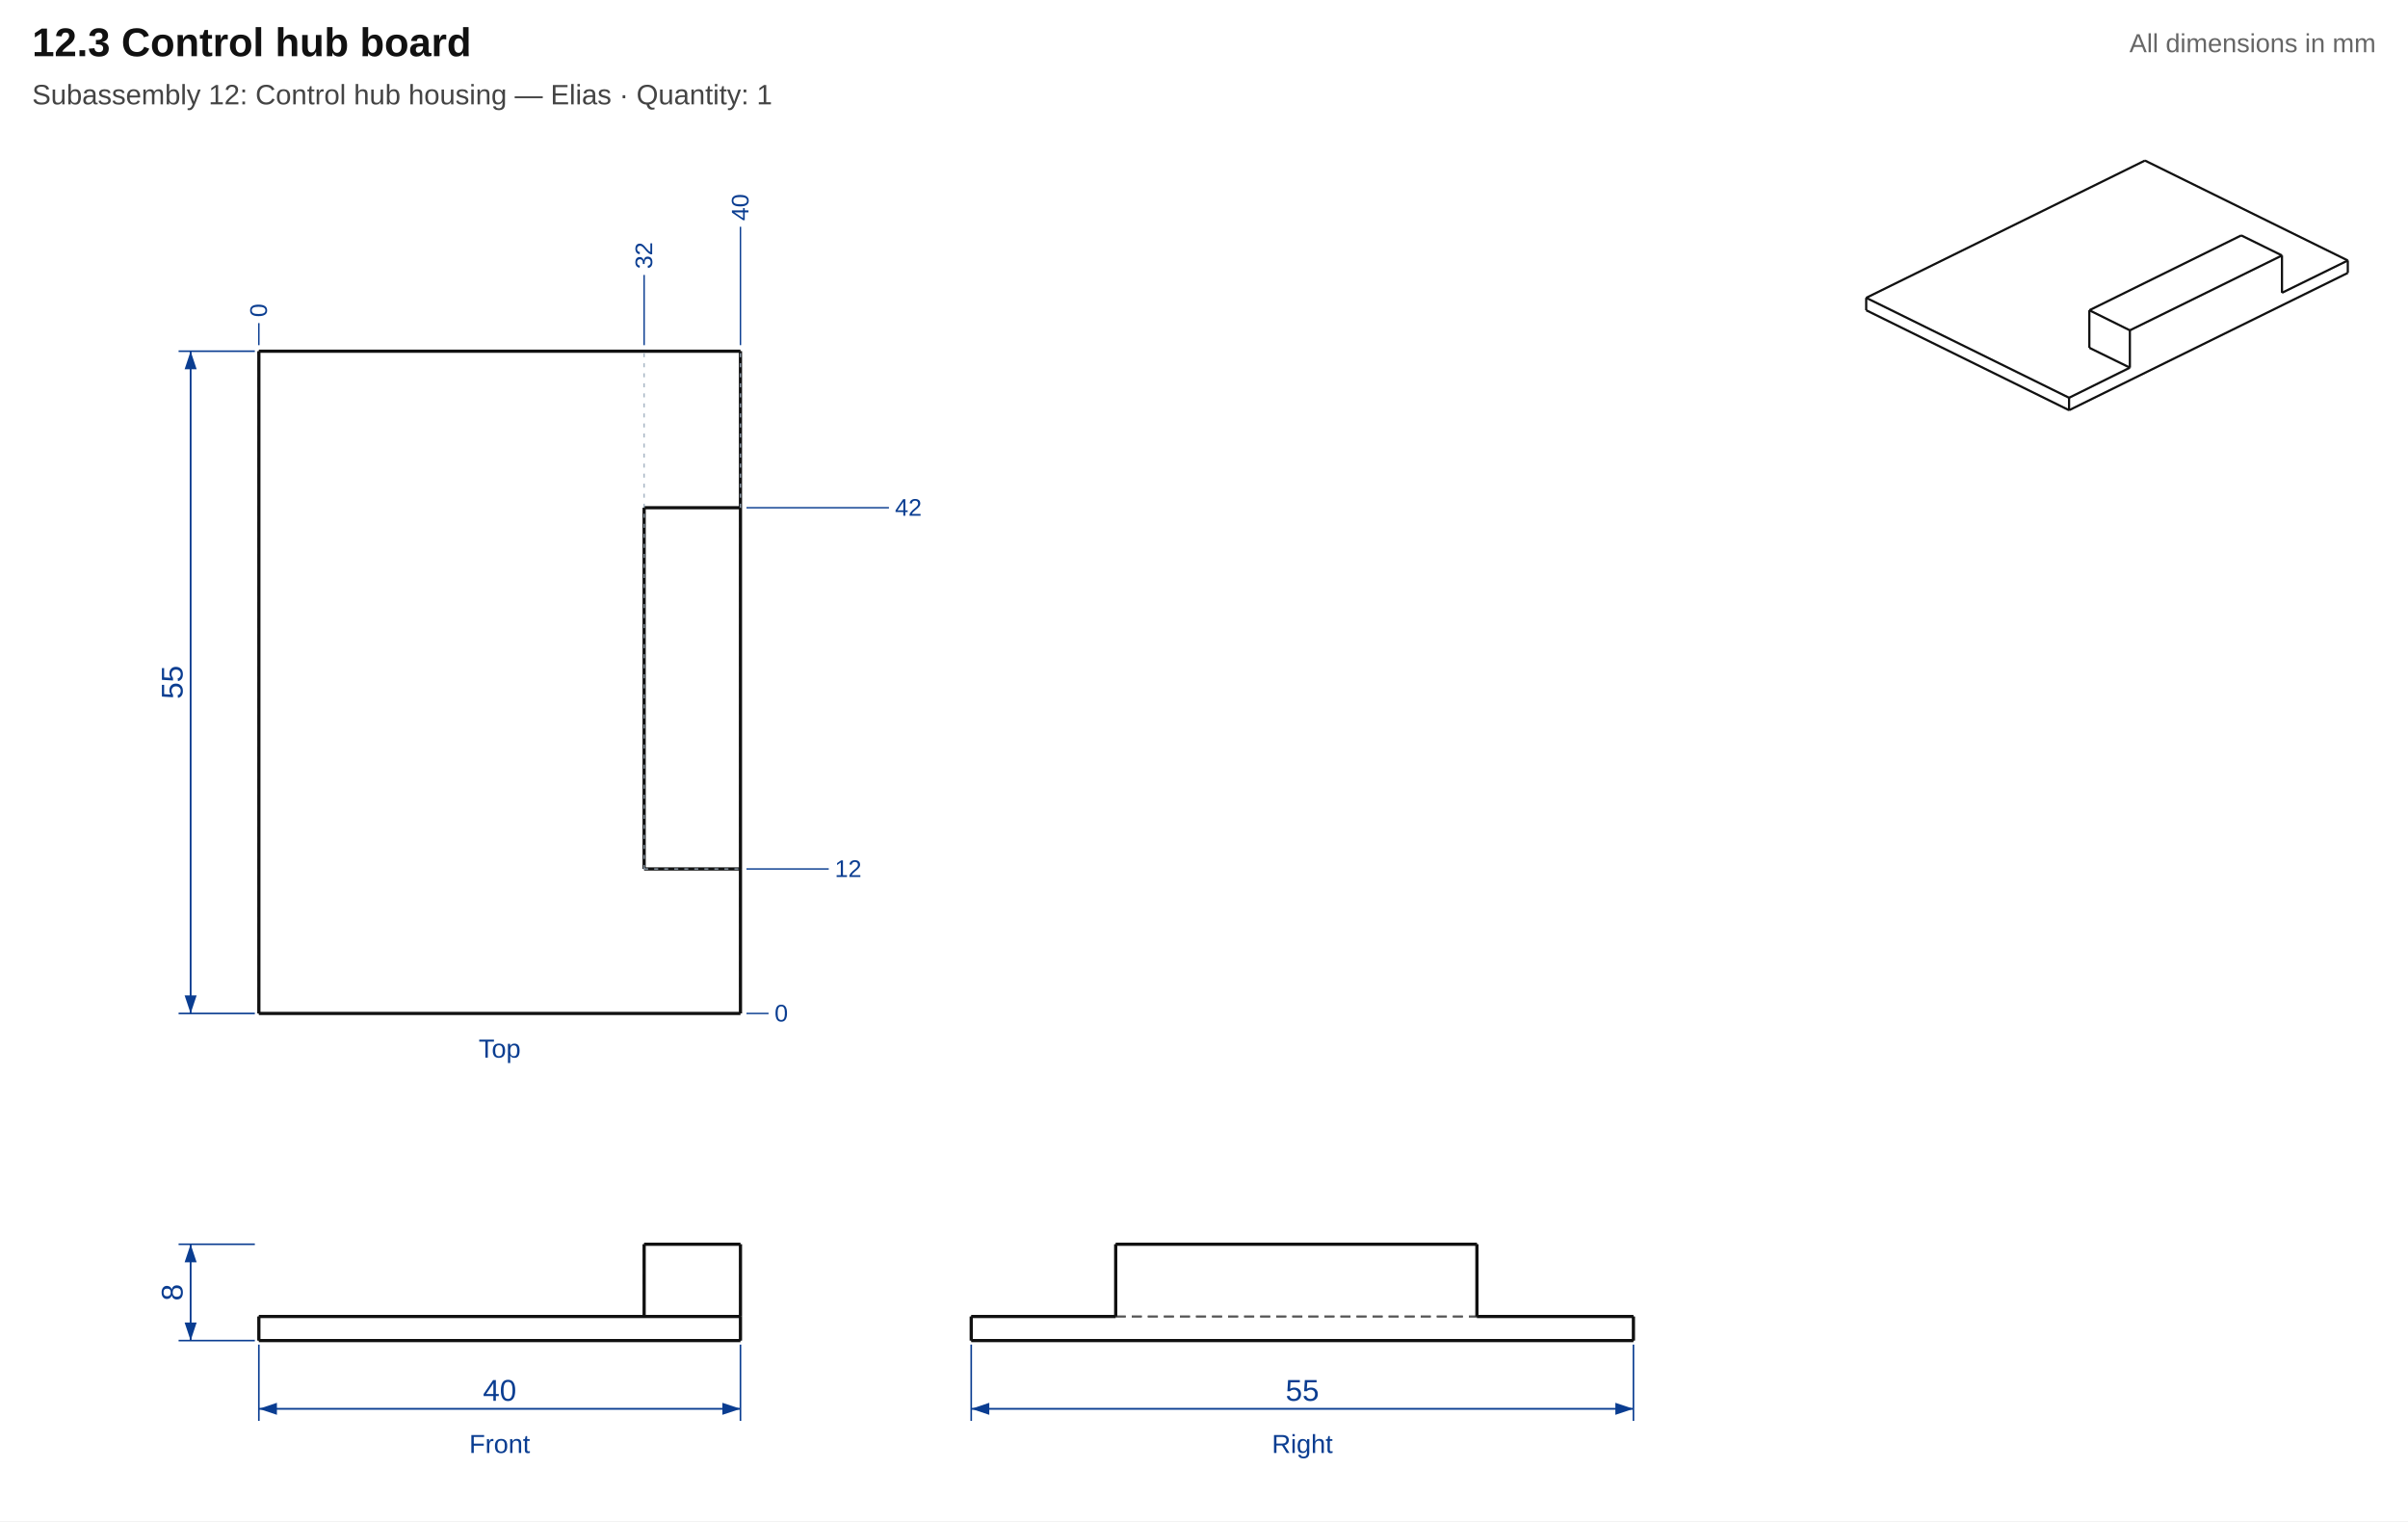
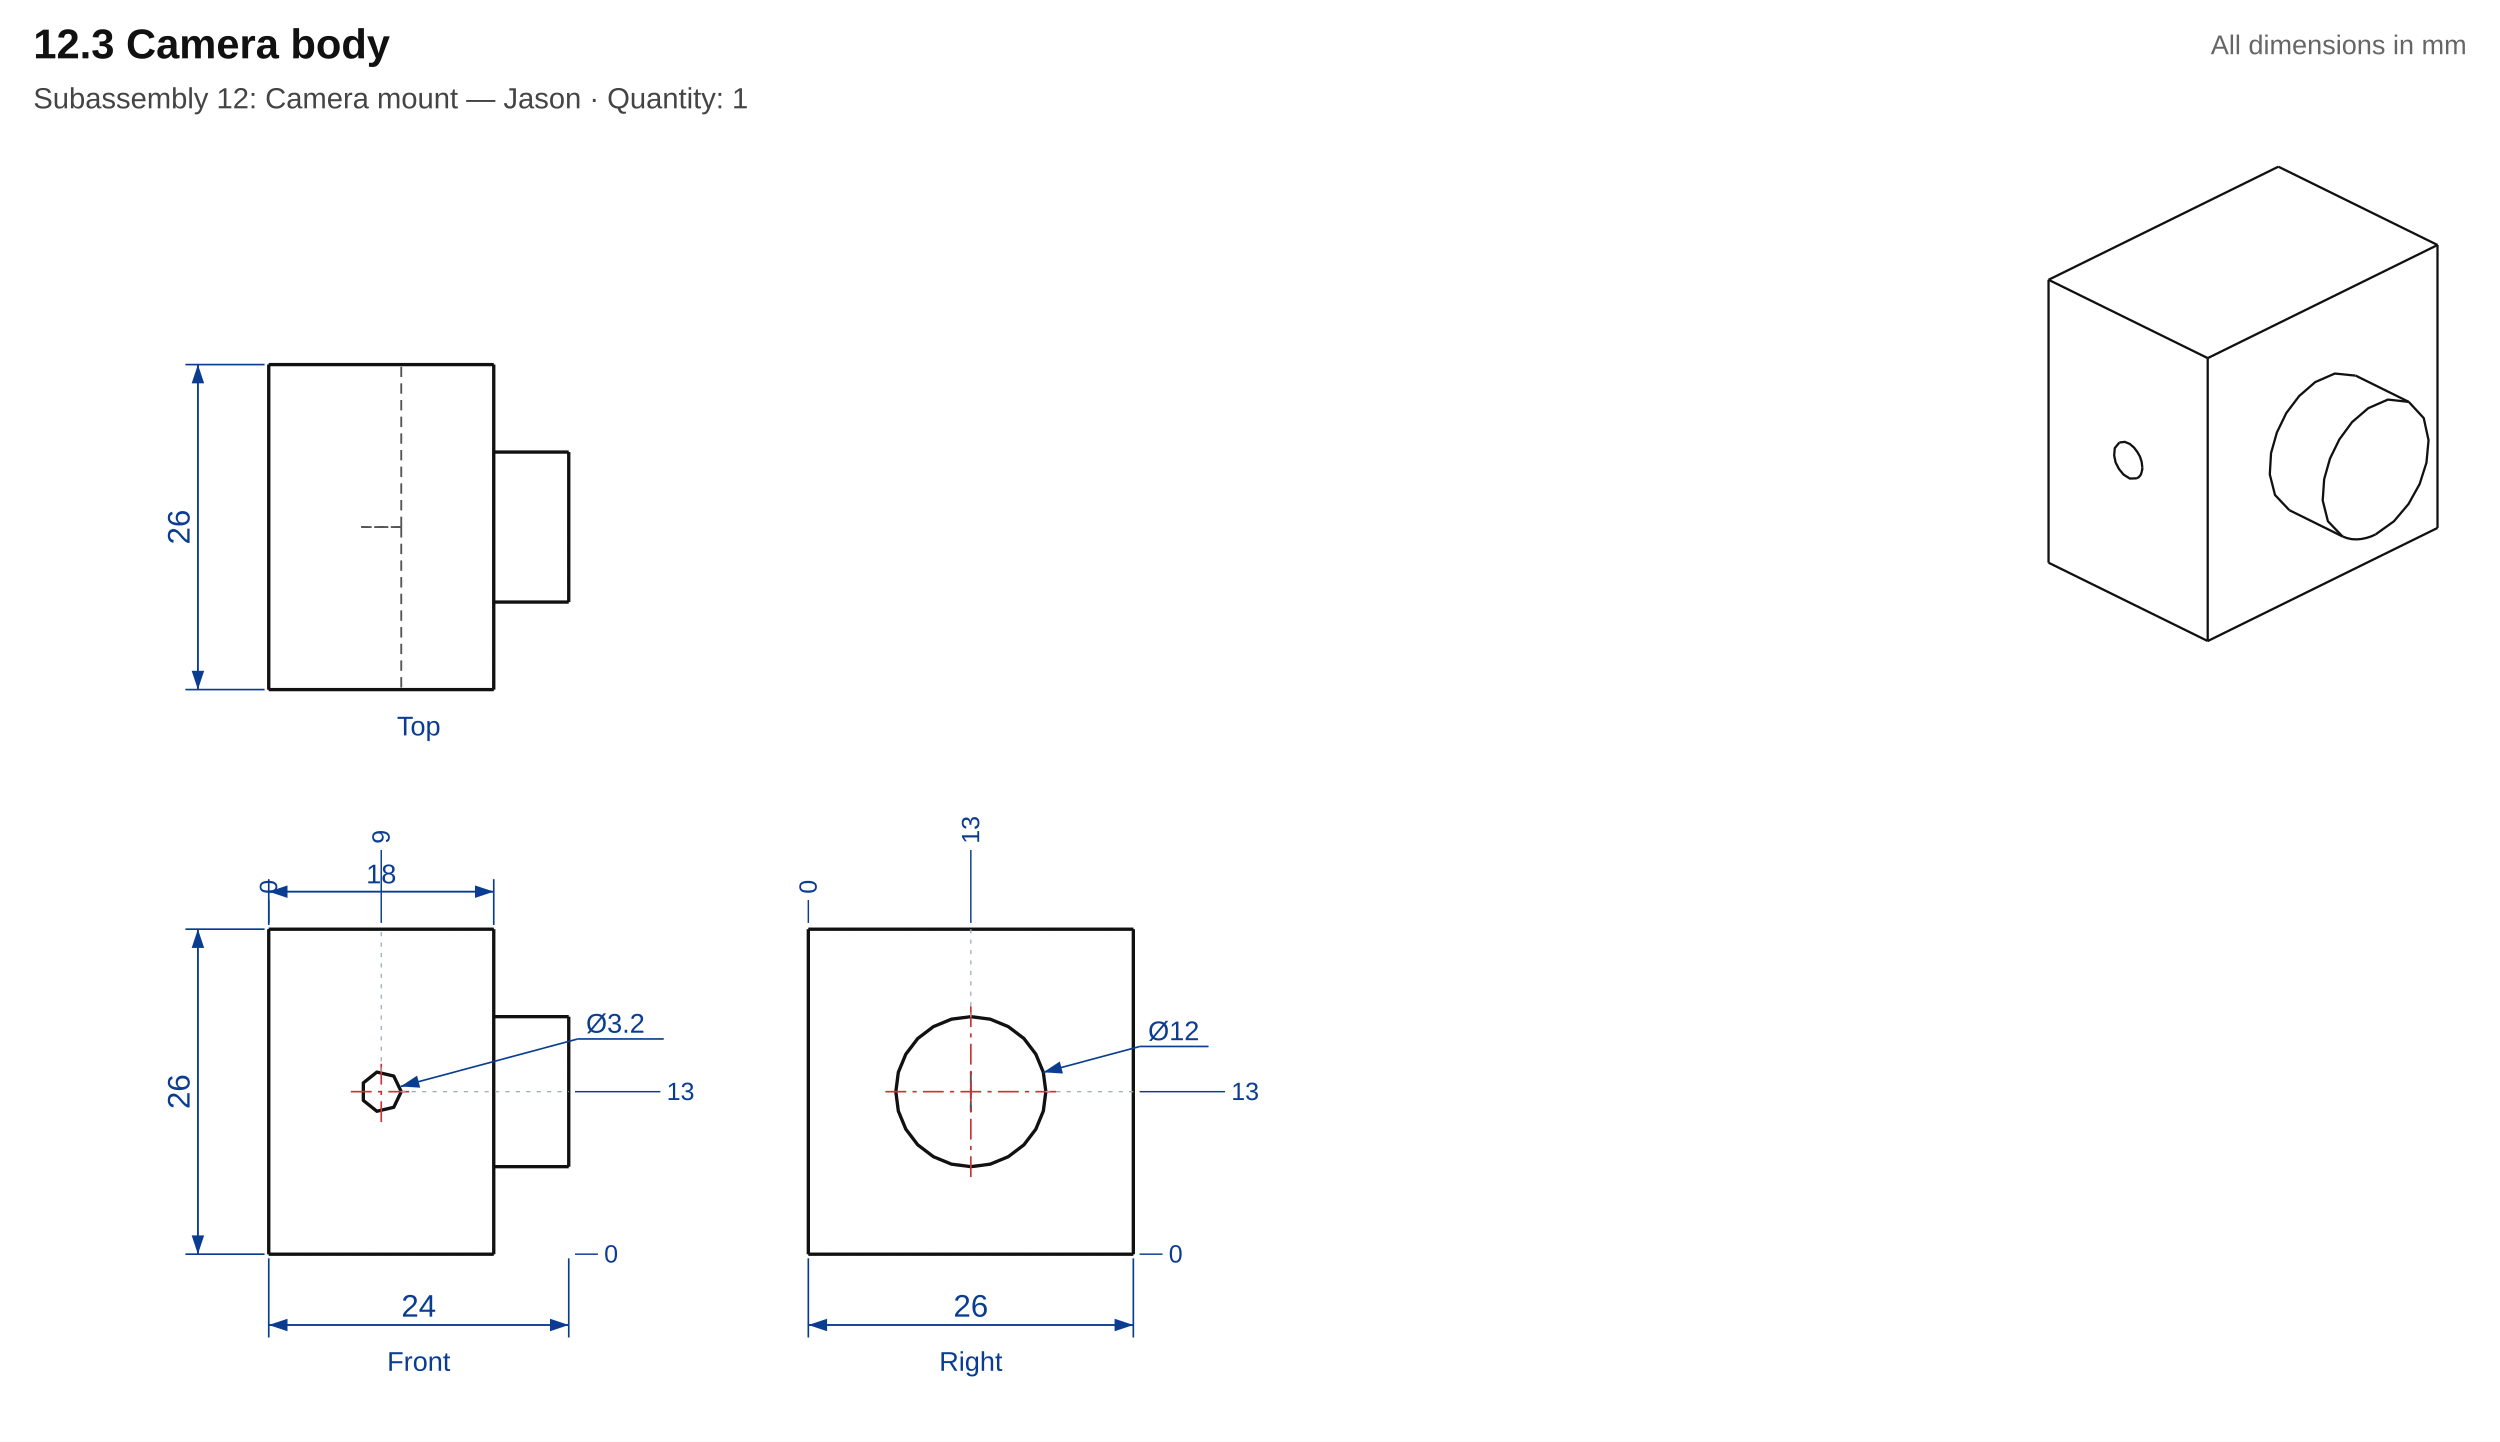
- <svg xmlns="http://www.w3.org/2000/svg" viewBox="0 0 1200 758" width="1200" height="758">
+ <svg xmlns="http://www.w3.org/2000/svg" viewBox="0 0 1200 692" width="1200" height="692">
  <rect width="100%" height="100%" fill="white" />
-   <text x="16" y="28" font-size="20" font-weight="bold" font-family="Arial,Helvetica,sans-serif" fill="#111">12.3  Control hub board</text>
+   <text x="16" y="28" font-size="20" font-weight="bold" font-family="Arial,Helvetica,sans-serif" fill="#111">12.3  Camera body</text>
  <text x="1184" y="26" font-size="13" text-anchor="end" font-family="Arial,Helvetica,sans-serif" fill="#666">All dimensions in mm</text>
-   <polyline points="129.0,668.0 129.0,656.0" fill="none" stroke="#555" stroke-width="0.9" stroke-linejoin="round" stroke-dasharray="5 3" />
-   <polyline points="129.0,668.0 369.0,668.0" fill="none" stroke="#555" stroke-width="0.9" stroke-linejoin="round" stroke-dasharray="5 3" />
-   <polyline points="369.0,668.0 369.0,656.0" fill="none" stroke="#555" stroke-width="0.9" stroke-linejoin="round" stroke-dasharray="5 3" />
-   <polyline points="369.0,656.0 369.0,620.0" fill="none" stroke="#555" stroke-width="0.9" stroke-linejoin="round" stroke-dasharray="5 3" />
-   <polyline points="369.0,656.0 321.0,656.0" fill="none" stroke="#555" stroke-width="0.9" stroke-linejoin="round" stroke-dasharray="5 3" />
-   <polyline points="321.0,656.0 321.0,620.0" fill="none" stroke="#555" stroke-width="0.9" stroke-linejoin="round" stroke-dasharray="5 3" />
-   <polyline points="321.0,620.0 369.0,620.0" fill="none" stroke="#555" stroke-width="0.9" stroke-linejoin="round" stroke-dasharray="5 3" />
-   <polyline points="369.0,656.0 321.0,656.0" fill="none" stroke="#555" stroke-width="0.9" stroke-linejoin="round" stroke-dasharray="5 3" />
-   <polyline points="129.0,656.0 369.0,656.0" fill="none" stroke="#555" stroke-width="0.9" stroke-linejoin="round" stroke-dasharray="5 3" />
-   <polyline points="129.0,668.0 129.0,656.0" fill="none" stroke="#111" stroke-width="1.6" stroke-linejoin="round" />
-   <polyline points="129.0,668.0 369.0,668.0" fill="none" stroke="#111" stroke-width="1.6" stroke-linejoin="round" />
-   <polyline points="369.0,668.0 369.0,656.0" fill="none" stroke="#111" stroke-width="1.6" stroke-linejoin="round" />
-   <polyline points="369.0,656.0 369.0,620.0" fill="none" stroke="#111" stroke-width="1.6" stroke-linejoin="round" />
-   <polyline points="321.0,620.0 369.0,620.0" fill="none" stroke="#111" stroke-width="1.6" stroke-linejoin="round" />
-   <polyline points="321.0,656.0 321.0,620.0" fill="none" stroke="#111" stroke-width="1.6" stroke-linejoin="round" />
-   <polyline points="129.0,656.0 369.0,656.0" fill="none" stroke="#111" stroke-width="1.6" stroke-linejoin="round" />
-   <line x1="129.0" y1="670.0" x2="129.0" y2="708.0" stroke="#0a3d91" stroke-width="0.8" />
-   <line x1="369.0" y1="670.0" x2="369.0" y2="708.0" stroke="#0a3d91" stroke-width="0.8" />
-   <line x1="129.0" y1="702.0" x2="369.0" y2="702.0" stroke="#0a3d91" stroke-width="0.9" />
-   <polygon points="129.0,702.0 138.0,699.0 138.0,705.0" fill="#0a3d91" />
-   <polygon points="369.0,702.0 360.0,705.0 360.0,699.0" fill="#0a3d91" />
-   <text x="249.0" y="698.0" font-size="15" font-family="Arial,Helvetica,sans-serif" text-anchor="middle" fill="#0a3d91">40</text>
-   <line x1="127.0" y1="668.0" x2="89.0" y2="668.0" stroke="#0a3d91" stroke-width="0.8" />
-   <line x1="127.0" y1="620.0" x2="89.0" y2="620.0" stroke="#0a3d91" stroke-width="0.8" />
-   <line x1="95.0" y1="668.0" x2="95.0" y2="620.0" stroke="#0a3d91" stroke-width="0.9" />
-   <polygon points="95.0,668.0 92.0,659.0 98.0,659.0" fill="#0a3d91" />
-   <polygon points="95.0,620.0 98.0,629.0 92.0,629.0" fill="#0a3d91" />
-   <text x="91.0" y="644.0" font-size="15" font-family="Arial,Helvetica,sans-serif" text-anchor="middle" fill="#0a3d91" transform="rotate(-90.0 91.0 644.0)">8</text>
-   <text x="249.0" y="724.0" font-size="13" font-family="Arial,Helvetica,sans-serif" text-anchor="middle" fill="#0a3d91">Front</text>
-   <polyline points="129.0,505.0 129.0,175.0" fill="none" stroke="#555" stroke-width="0.9" stroke-linejoin="round" stroke-dasharray="5 3" />
-   <polyline points="129.0,175.0 369.0,175.0" fill="none" stroke="#555" stroke-width="0.9" stroke-linejoin="round" stroke-dasharray="5 3" />
-   <polyline points="129.0,505.0 369.0,505.0" fill="none" stroke="#555" stroke-width="0.9" stroke-linejoin="round" stroke-dasharray="5 3" />
-   <polyline points="369.0,175.0 369.0,505.0" fill="none" stroke="#555" stroke-width="0.9" stroke-linejoin="round" stroke-dasharray="5 3" />
-   <polyline points="369.0,433.0 321.0,433.0" fill="none" stroke="#555" stroke-width="0.9" stroke-linejoin="round" stroke-dasharray="5 3" />
-   <polyline points="321.0,433.0 321.0,253.0" fill="none" stroke="#555" stroke-width="0.9" stroke-linejoin="round" stroke-dasharray="5 3" />
-   <polyline points="369.0,253.0 321.0,253.0" fill="none" stroke="#555" stroke-width="0.9" stroke-linejoin="round" stroke-dasharray="5 3" />
-   <polyline points="129.0,505.0 129.0,175.0" fill="none" stroke="#111" stroke-width="1.6" stroke-linejoin="round" />
-   <polyline points="369.0,505.0 369.0,433.0" fill="none" stroke="#111" stroke-width="1.6" stroke-linejoin="round" />
-   <polyline points="369.0,253.0 369.0,175.0" fill="none" stroke="#111" stroke-width="1.6" stroke-linejoin="round" />
-   <polyline points="369.0,433.0 369.0,253.0" fill="none" stroke="#111" stroke-width="1.6" stroke-linejoin="round" />
-   <polyline points="321.0,433.0 369.0,433.0" fill="none" stroke="#111" stroke-width="1.6" stroke-linejoin="round" />
-   <polyline points="321.0,433.0 321.0,253.0" fill="none" stroke="#111" stroke-width="1.6" stroke-linejoin="round" />
-   <polyline points="321.0,253.0 369.0,253.0" fill="none" stroke="#111" stroke-width="1.6" stroke-linejoin="round" />
-   <polyline points="129.0,175.0 369.0,175.0" fill="none" stroke="#111" stroke-width="1.6" stroke-linejoin="round" />
-   <polyline points="129.0,505.0 369.0,505.0" fill="none" stroke="#111" stroke-width="1.6" stroke-linejoin="round" />
-   <line x1="127.0" y1="505.0" x2="89.0" y2="505.0" stroke="#0a3d91" stroke-width="0.8" />
+   <polyline points="129.0,602.0 129.0,446.0" fill="none" stroke="#555" stroke-width="0.9" stroke-linejoin="round" stroke-dasharray="5 3" />
+   <polyline points="129.0,446.0 237.0,446.0" fill="none" stroke="#555" stroke-width="0.9" stroke-linejoin="round" stroke-dasharray="5 3" />
+   <polyline points="129.0,602.0 237.0,602.0" fill="none" stroke="#555" stroke-width="0.9" stroke-linejoin="round" stroke-dasharray="5 3" />
+   <polyline points="237.0,602.0 237.0,446.0" fill="none" stroke="#555" stroke-width="0.9" stroke-linejoin="round" stroke-dasharray="5 3" />
+   <polyline points="192.6,524.0 189.0,516.5 180.9,514.6 174.4,519.8 174.4,528.2 180.9,533.4 189.0,531.5 192.6,524.0" fill="none" stroke="#555" stroke-width="0.9" stroke-linejoin="round" stroke-dasharray="5 3" />
+   <polyline points="237.0,560.0 237.0,549.7 237.0,539.4 237.0,529.1 237.0,518.9 237.0,508.6 237.0,498.3 237.0,488.0" fill="none" stroke="#555" stroke-width="0.9" stroke-linejoin="round" stroke-dasharray="5 3" />
+   <polyline points="237.0,488.0 237.0,498.3 237.0,508.6 237.0,518.9 237.0,529.1 237.0,539.4 237.0,549.7 237.0,560.0" fill="none" stroke="#555" stroke-width="0.9" stroke-linejoin="round" stroke-dasharray="5 3" />
+   <polyline points="192.6,524.0 189.0,516.5 180.9,514.6 174.4,519.8 174.4,528.2 180.9,533.4 189.0,531.5 192.6,524.0" fill="none" stroke="#555" stroke-width="0.9" stroke-linejoin="round" stroke-dasharray="5 3" />
+   <polyline points="273.0,560.0 273.0,549.7 273.0,539.4 273.0,529.1 273.0,518.9 273.0,508.6 273.0,498.3 273.0,488.0" fill="none" stroke="#555" stroke-width="0.9" stroke-linejoin="round" stroke-dasharray="5 3" />
+   <polyline points="129.0,602.0 129.0,446.0" fill="none" stroke="#111" stroke-width="1.6" stroke-linejoin="round" />
+   <polyline points="129.0,602.0 237.0,602.0" fill="none" stroke="#111" stroke-width="1.6" stroke-linejoin="round" />
+   <polyline points="237.0,602.0 237.0,446.0" fill="none" stroke="#111" stroke-width="1.6" stroke-linejoin="round" />
+   <polyline points="129.0,446.0 237.0,446.0" fill="none" stroke="#111" stroke-width="1.6" stroke-linejoin="round" />
+   <polyline points="192.6,524.0 189.0,531.5 180.9,533.4 174.4,528.2 174.4,519.8 180.9,514.6 189.0,516.5 192.6,524.0" fill="none" stroke="#111" stroke-width="1.6" stroke-linejoin="round" />
+   <polyline points="237.0,560.0 273.0,560.0" fill="none" stroke="#111" stroke-width="1.6" stroke-linejoin="round" />
+   <polyline points="273.0,488.0 273.0,498.3 273.0,508.6 273.0,518.9 273.0,529.1 273.0,539.4 273.0,549.7 273.0,560.0" fill="none" stroke="#111" stroke-width="1.6" stroke-linejoin="round" />
+   <polyline points="273.0,488.0 237.0,488.0" fill="none" stroke="#111" stroke-width="1.6" stroke-linejoin="round" />
+   <line x1="168.4" y1="524.0" x2="197.6" y2="524.0" stroke="#c33" stroke-width="0.8" stroke-dasharray="10 3 2 3" />
+   <line x1="183.0" y1="538.6" x2="183.0" y2="509.4" stroke="#c33" stroke-width="0.8" stroke-dasharray="10 3 2 3" />
+   <line x1="129.0" y1="604.0" x2="129.0" y2="642.0" stroke="#0a3d91" stroke-width="0.8" />
+   <line x1="273.0" y1="604.0" x2="273.0" y2="642.0" stroke="#0a3d91" stroke-width="0.8" />
+   <line x1="129.0" y1="636.0" x2="273.0" y2="636.0" stroke="#0a3d91" stroke-width="0.9" />
+   <polygon points="129.0,636.0 138.0,633.0 138.0,639.0" fill="#0a3d91" />
+   <polygon points="273.0,636.0 264.0,639.0 264.0,633.0" fill="#0a3d91" />
+   <text x="201.0" y="632.0" font-size="15" font-family="Arial,Helvetica,sans-serif" text-anchor="middle" fill="#0a3d91">24</text>
+   <line x1="127.0" y1="602.0" x2="89.0" y2="602.0" stroke="#0a3d91" stroke-width="0.8" />
+   <line x1="127.0" y1="446.0" x2="89.0" y2="446.0" stroke="#0a3d91" stroke-width="0.8" />
+   <line x1="95.0" y1="602.0" x2="95.0" y2="446.0" stroke="#0a3d91" stroke-width="0.9" />
+   <polygon points="95.0,602.0 92.0,593.0 98.0,593.0" fill="#0a3d91" />
+   <polygon points="95.0,446.0 98.0,455.0 92.0,455.0" fill="#0a3d91" />
+   <text x="91.0" y="524.0" font-size="15" font-family="Arial,Helvetica,sans-serif" text-anchor="middle" fill="#0a3d91" transform="rotate(-90.0 91.0 524.0)">26</text>
+   <line x1="129.0" y1="444.0" x2="129.0" y2="422.0" stroke="#0a3d91" stroke-width="0.8" />
+   <line x1="237.0" y1="444.0" x2="237.0" y2="422.0" stroke="#0a3d91" stroke-width="0.8" />
+   <line x1="129.0" y1="428.0" x2="237.0" y2="428.0" stroke="#0a3d91" stroke-width="0.9" />
+   <polygon points="129.0,428.0 138.0,425.0 138.0,431.0" fill="#0a3d91" />
+   <polygon points="237.0,428.0 228.0,431.0 228.0,425.0" fill="#0a3d91" />
+   <text x="183.0" y="424.0" font-size="13" font-family="Arial,Helvetica,sans-serif" text-anchor="middle" fill="#0a3d91" transform="rotate(0.0 183.0 424.0)">18</text>
+   <line x1="129.0" y1="443.0" x2="129.0" y2="432.0" stroke="#0a3d91" stroke-width="0.7" />
+   <text x="133.0" y="429.0" font-size="12" font-family="Arial,Helvetica,sans-serif" text-anchor="start" fill="#0a3d91" transform="rotate(-90 133.0 429.0)">0</text>
+   <line x1="183.0" y1="514.4" x2="183.0" y2="446.0" stroke="#9ab" stroke-width="0.6" stroke-dasharray="2 3" />
+   <line x1="183.0" y1="443.0" x2="183.0" y2="408.0" stroke="#0a3d91" stroke-width="0.7" />
+   <text x="187.0" y="405.0" font-size="12" font-family="Arial,Helvetica,sans-serif" text-anchor="start" fill="#0a3d91" transform="rotate(-90 187.0 405.0)">9</text>
+   <line x1="276.0" y1="602.0" x2="287.0" y2="602.0" stroke="#0a3d91" stroke-width="0.7" />
+   <text x="290.0" y="606.0" font-size="12" font-family="Arial,Helvetica,sans-serif" text-anchor="start" fill="#0a3d91">0</text>
+   <line x1="192.6" y1="524.0" x2="273.0" y2="524.0" stroke="#9ab" stroke-width="0.6" stroke-dasharray="2 3" />
+   <line x1="276.0" y1="524.0" x2="317.0" y2="524.0" stroke="#0a3d91" stroke-width="0.7" />
+   <text x="320.0" y="528.0" font-size="12" font-family="Arial,Helvetica,sans-serif" text-anchor="start" fill="#0a3d91">13</text>
+   <line x1="192.3" y1="521.5" x2="277.3" y2="498.7" stroke="#0a3d91" stroke-width="0.8" />
+   <polygon points="192.3,521.5 200.2,516.3 201.7,522.1" fill="#0a3d91" />
+   <line x1="277.3" y1="498.7" x2="318.6" y2="498.7" stroke="#0a3d91" stroke-width="0.8" />
+   <text x="281.3" y="495.7" font-size="13" font-family="Arial,Helvetica,sans-serif" text-anchor="start" fill="#0a3d91">Ø3.2</text>
+   <text x="201.0" y="658.0" font-size="13" font-family="Arial,Helvetica,sans-serif" text-anchor="middle" fill="#0a3d91">Front</text>
+   <polyline points="129.0,331.0 129.0,175.0" fill="none" stroke="#555" stroke-width="0.9" stroke-linejoin="round" stroke-dasharray="5 3" />
+   <polyline points="129.0,331.0 237.0,331.0" fill="none" stroke="#555" stroke-width="0.9" stroke-linejoin="round" stroke-dasharray="5 3" />
+   <polyline points="192.6,331.0 189.9,331.0 187.1,331.0 184.4,331.0 181.6,331.0 178.9,331.0 176.1,331.0 173.4,331.0" fill="none" stroke="#555" stroke-width="0.9" stroke-linejoin="round" stroke-dasharray="5 3" />
+   <polyline points="173.4,331.0 176.1,331.0 178.9,331.0 181.6,331.0 184.4,331.0 187.1,331.0 189.9,331.0 192.6,331.0" fill="none" stroke="#555" stroke-width="0.9" stroke-linejoin="round" stroke-dasharray="5 3" />
+   <polyline points="129.0,175.0 237.0,175.0" fill="none" stroke="#555" stroke-width="0.9" stroke-linejoin="round" stroke-dasharray="5 3" />
+   <polyline points="192.6,175.0 189.9,175.0 187.1,175.0 184.4,175.0 181.6,175.0 178.9,175.0 176.1,175.0 173.4,175.0" fill="none" stroke="#555" stroke-width="0.9" stroke-linejoin="round" stroke-dasharray="5 3" />
+   <polyline points="173.4,175.0 176.1,175.0 178.9,175.0 181.6,175.0 184.4,175.0 187.1,175.0 189.9,175.0 192.6,175.0" fill="none" stroke="#555" stroke-width="0.9" stroke-linejoin="round" stroke-dasharray="5 3" />
+   <polyline points="237.0,331.0 237.0,175.0" fill="none" stroke="#555" stroke-width="0.9" stroke-linejoin="round" stroke-dasharray="5 3" />
+   <polyline points="237.0,253.0 237.0,247.9 237.0,242.7 237.0,237.6 237.0,232.4 237.0,227.3 237.0,222.1 237.0,217.0" fill="none" stroke="#555" stroke-width="0.9" stroke-linejoin="round" stroke-dasharray="5 3" />
+   <polyline points="237.0,217.0 237.0,227.3 237.0,237.6 237.0,247.9 237.0,258.1 237.0,268.4 237.0,278.7 237.0,289.0" fill="none" stroke="#555" stroke-width="0.9" stroke-linejoin="round" stroke-dasharray="5 3" />
+   <polyline points="237.0,289.0 237.0,283.9 237.0,278.7 237.0,273.6 237.0,268.4 237.0,263.3 237.0,258.1 237.0,253.0" fill="none" stroke="#555" stroke-width="0.9" stroke-linejoin="round" stroke-dasharray="5 3" />
+   <polyline points="192.6,253.0 189.9,253.0 187.1,253.0 184.4,253.0 181.6,253.0 178.9,253.0 176.1,253.0 173.4,253.0" fill="none" stroke="#555" stroke-width="0.9" stroke-linejoin="round" stroke-dasharray="5 3" />
+   <polyline points="173.4,253.0 176.1,253.0 178.9,253.0 181.6,253.0 184.4,253.0 187.1,253.0 189.9,253.0 192.6,253.0" fill="none" stroke="#555" stroke-width="0.9" stroke-linejoin="round" stroke-dasharray="5 3" />
+   <polyline points="192.6,253.0 192.6,331.0" fill="none" stroke="#555" stroke-width="0.9" stroke-linejoin="round" stroke-dasharray="5 3" />
+   <polyline points="192.6,253.0 192.6,175.0" fill="none" stroke="#555" stroke-width="0.9" stroke-linejoin="round" stroke-dasharray="5 3" />
+   <polyline points="273.0,253.0 273.0,247.9 273.0,242.7 273.0,237.6 273.0,232.4 273.0,227.3 273.0,222.1 273.0,217.0" fill="none" stroke="#555" stroke-width="0.9" stroke-linejoin="round" stroke-dasharray="5 3" />
+   <polyline points="273.0,289.0 273.0,283.9 273.0,278.7 273.0,273.6 273.0,268.4 273.0,263.3 273.0,258.1 273.0,253.0" fill="none" stroke="#555" stroke-width="0.9" stroke-linejoin="round" stroke-dasharray="5 3" />
+   <polyline points="129.0,331.0 129.0,175.0" fill="none" stroke="#111" stroke-width="1.6" stroke-linejoin="round" />
+   <polyline points="129.0,331.0 237.0,331.0" fill="none" stroke="#111" stroke-width="1.6" stroke-linejoin="round" />
+   <polyline points="129.0,175.0 237.0,175.0" fill="none" stroke="#111" stroke-width="1.6" stroke-linejoin="round" />
+   <polyline points="237.0,331.0 237.0,175.0" fill="none" stroke="#111" stroke-width="1.6" stroke-linejoin="round" />
+   <polyline points="273.0,217.0 273.0,227.3 273.0,237.6 273.0,247.9 273.0,258.1 273.0,268.4 273.0,278.7 273.0,289.0" fill="none" stroke="#111" stroke-width="1.6" stroke-linejoin="round" />
+   <polyline points="273.0,217.0 237.0,217.0" fill="none" stroke="#111" stroke-width="1.6" stroke-linejoin="round" />
+   <polyline points="273.0,289.0 237.0,289.0" fill="none" stroke="#111" stroke-width="1.6" stroke-linejoin="round" />
+   <line x1="127.0" y1="331.0" x2="89.0" y2="331.0" stroke="#0a3d91" stroke-width="0.8" />
  <line x1="127.0" y1="175.0" x2="89.0" y2="175.0" stroke="#0a3d91" stroke-width="0.8" />
-   <line x1="95.0" y1="505.0" x2="95.0" y2="175.0" stroke="#0a3d91" stroke-width="0.9" />
-   <polygon points="95.0,505.0 92.0,496.0 98.0,496.0" fill="#0a3d91" />
+   <line x1="95.0" y1="331.0" x2="95.0" y2="175.0" stroke="#0a3d91" stroke-width="0.9" />
+   <polygon points="95.0,331.0 92.0,322.0 98.0,322.0" fill="#0a3d91" />
  <polygon points="95.0,175.0 98.0,184.0 92.0,184.0" fill="#0a3d91" />
-   <text x="91.0" y="340.0" font-size="15" font-family="Arial,Helvetica,sans-serif" text-anchor="middle" fill="#0a3d91" transform="rotate(-90.0 91.0 340.0)">55</text>
-   <line x1="129.0" y1="172.0" x2="129.0" y2="161.0" stroke="#0a3d91" stroke-width="0.7" />
-   <text x="133.0" y="158.0" font-size="12" font-family="Arial,Helvetica,sans-serif" text-anchor="start" fill="#0a3d91" transform="rotate(-90 133.0 158.0)">0</text>
-   <line x1="321.0" y1="433.0" x2="321.0" y2="175.0" stroke="#9ab" stroke-width="0.6" stroke-dasharray="2 3" />
-   <line x1="321.0" y1="172.0" x2="321.0" y2="137.0" stroke="#0a3d91" stroke-width="0.7" />
-   <text x="325.0" y="134.0" font-size="12" font-family="Arial,Helvetica,sans-serif" text-anchor="start" fill="#0a3d91" transform="rotate(-90 325.0 134.0)">32</text>
-   <line x1="369.0" y1="253.0" x2="369.0" y2="175.0" stroke="#9ab" stroke-width="0.6" stroke-dasharray="2 3" />
-   <line x1="369.0" y1="172.0" x2="369.0" y2="113.0" stroke="#0a3d91" stroke-width="0.7" />
-   <text x="373.0" y="110.0" font-size="12" font-family="Arial,Helvetica,sans-serif" text-anchor="start" fill="#0a3d91" transform="rotate(-90 373.0 110.0)">40</text>
-   <line x1="372.0" y1="505.0" x2="383.0" y2="505.0" stroke="#0a3d91" stroke-width="0.7" />
-   <text x="386.0" y="509.0" font-size="12" font-family="Arial,Helvetica,sans-serif" text-anchor="start" fill="#0a3d91">0</text>
-   <line x1="321.0" y1="433.0" x2="369.0" y2="433.0" stroke="#9ab" stroke-width="0.6" stroke-dasharray="2 3" />
-   <line x1="372.0" y1="433.0" x2="413.0" y2="433.0" stroke="#0a3d91" stroke-width="0.7" />
-   <text x="416.0" y="437.0" font-size="12" font-family="Arial,Helvetica,sans-serif" text-anchor="start" fill="#0a3d91">12</text>
-   <line x1="369.0" y1="253.0" x2="369.0" y2="253.0" stroke="#9ab" stroke-width="0.6" stroke-dasharray="2 3" />
-   <line x1="372.0" y1="253.0" x2="443.0" y2="253.0" stroke="#0a3d91" stroke-width="0.7" />
-   <text x="446.0" y="257.0" font-size="12" font-family="Arial,Helvetica,sans-serif" text-anchor="start" fill="#0a3d91">42</text>
-   <text x="249.0" y="527.0" font-size="13" font-family="Arial,Helvetica,sans-serif" text-anchor="middle" fill="#0a3d91">Top</text>
-   <polyline points="484.0,668.0 484.0,656.0" fill="none" stroke="#555" stroke-width="0.9" stroke-linejoin="round" stroke-dasharray="5 3" />
-   <polyline points="484.0,656.0 814.0,656.0" fill="none" stroke="#555" stroke-width="0.9" stroke-linejoin="round" stroke-dasharray="5 3" />
-   <polyline points="814.0,668.0 814.0,656.0" fill="none" stroke="#555" stroke-width="0.9" stroke-linejoin="round" stroke-dasharray="5 3" />
-   <polyline points="484.0,668.0 814.0,668.0" fill="none" stroke="#555" stroke-width="0.9" stroke-linejoin="round" stroke-dasharray="5 3" />
-   <polyline points="556.0,656.0 556.0,620.0" fill="none" stroke="#555" stroke-width="0.9" stroke-linejoin="round" stroke-dasharray="5 3" />
-   <polyline points="556.0,620.0 736.0,620.0" fill="none" stroke="#555" stroke-width="0.9" stroke-linejoin="round" stroke-dasharray="5 3" />
-   <polyline points="736.0,656.0 736.0,620.0" fill="none" stroke="#555" stroke-width="0.9" stroke-linejoin="round" stroke-dasharray="5 3" />
-   <polyline points="556.0,656.0 736.0,656.0" fill="none" stroke="#555" stroke-width="0.9" stroke-linejoin="round" stroke-dasharray="5 3" />
-   <polyline points="814.0,668.0 484.0,668.0" fill="none" stroke="#111" stroke-width="1.6" stroke-linejoin="round" />
-   <polyline points="484.0,656.0 556.0,656.0" fill="none" stroke="#111" stroke-width="1.6" stroke-linejoin="round" />
-   <polyline points="484.0,668.0 484.0,656.0" fill="none" stroke="#111" stroke-width="1.6" stroke-linejoin="round" />
-   <polyline points="814.0,668.0 814.0,656.0" fill="none" stroke="#111" stroke-width="1.6" stroke-linejoin="round" />
-   <polyline points="736.0,656.0 814.0,656.0" fill="none" stroke="#111" stroke-width="1.6" stroke-linejoin="round" />
-   <polyline points="736.0,656.0 736.0,620.0" fill="none" stroke="#111" stroke-width="1.6" stroke-linejoin="round" />
-   <polyline points="556.0,620.0 736.0,620.0" fill="none" stroke="#111" stroke-width="1.6" stroke-linejoin="round" />
-   <polyline points="556.0,656.0 556.0,620.0" fill="none" stroke="#111" stroke-width="1.6" stroke-linejoin="round" />
-   <line x1="484.0" y1="670.0" x2="484.0" y2="708.0" stroke="#0a3d91" stroke-width="0.8" />
-   <line x1="814.0" y1="670.0" x2="814.0" y2="708.0" stroke="#0a3d91" stroke-width="0.8" />
-   <line x1="484.0" y1="702.0" x2="814.0" y2="702.0" stroke="#0a3d91" stroke-width="0.9" />
-   <polygon points="484.0,702.0 493.0,699.0 493.0,705.0" fill="#0a3d91" />
-   <polygon points="814.0,702.0 805.0,705.0 805.0,699.0" fill="#0a3d91" />
-   <text x="649.0" y="698.0" font-size="15" font-family="Arial,Helvetica,sans-serif" text-anchor="middle" fill="#0a3d91">55</text>
-   <text x="649.0" y="724.0" font-size="13" font-family="Arial,Helvetica,sans-serif" text-anchor="middle" fill="#0a3d91">Right</text>
-   <polyline points="930.0,154.6 930.0,148.4" fill="none" stroke="#111" stroke-width="1.1" stroke-linejoin="round" />
-   <polyline points="930.0,148.4 1068.9,80.0" fill="none" stroke="#111" stroke-width="1.1" stroke-linejoin="round" />
-   <polyline points="930.0,154.6 1031.1,204.4" fill="none" stroke="#111" stroke-width="1.1" stroke-linejoin="round" />
-   <polyline points="1170.0,136.0 1031.1,204.4" fill="none" stroke="#111" stroke-width="1.1" stroke-linejoin="round" />
-   <polyline points="1031.1,198.2 1061.4,183.2" fill="none" stroke="#111" stroke-width="1.1" stroke-linejoin="round" />
-   <polyline points="1031.1,204.4 1031.1,198.2" fill="none" stroke="#111" stroke-width="1.1" stroke-linejoin="round" />
-   <polyline points="1170.0,136.0 1170.0,129.8" fill="none" stroke="#111" stroke-width="1.1" stroke-linejoin="round" />
-   <polyline points="1137.2,145.9 1170.0,129.8" fill="none" stroke="#111" stroke-width="1.1" stroke-linejoin="round" />
-   <polyline points="1137.2,145.9 1137.2,127.3" fill="none" stroke="#111" stroke-width="1.1" stroke-linejoin="round" />
-   <polyline points="1061.4,164.6 1137.2,127.3" fill="none" stroke="#111" stroke-width="1.1" stroke-linejoin="round" />
-   <polyline points="1061.4,183.2 1061.4,164.6" fill="none" stroke="#111" stroke-width="1.1" stroke-linejoin="round" />
-   <polyline points="1041.2,154.6 1061.4,164.6" fill="none" stroke="#111" stroke-width="1.1" stroke-linejoin="round" />
-   <polyline points="1041.2,173.3 1041.2,154.6" fill="none" stroke="#111" stroke-width="1.1" stroke-linejoin="round" />
-   <polyline points="1061.4,183.2 1041.2,173.3" fill="none" stroke="#111" stroke-width="1.1" stroke-linejoin="round" />
-   <polyline points="1041.2,154.6 1116.9,117.3" fill="none" stroke="#111" stroke-width="1.1" stroke-linejoin="round" />
-   <polyline points="1116.9,117.3 1137.2,127.3" fill="none" stroke="#111" stroke-width="1.1" stroke-linejoin="round" />
-   <polyline points="1068.9,80.0 1170.0,129.8" fill="none" stroke="#111" stroke-width="1.1" stroke-linejoin="round" />
-   <polyline points="930.0,148.4 1031.1,198.2" fill="none" stroke="#111" stroke-width="1.1" stroke-linejoin="round" />
-   <text x="16" y="52" font-size="14" font-family="Arial,Helvetica,sans-serif" fill="#444">Subassembly 12: Control hub housing — Elias  ·  Quantity: 1</text>
+   <text x="91.0" y="253.0" font-size="15" font-family="Arial,Helvetica,sans-serif" text-anchor="middle" fill="#0a3d91" transform="rotate(-90.0 91.0 253.0)">26</text>
+   <text x="201.0" y="353.0" font-size="13" font-family="Arial,Helvetica,sans-serif" text-anchor="middle" fill="#0a3d91">Top</text>
+   <polyline points="388.0,602.0 388.0,446.0" fill="none" stroke="#555" stroke-width="0.9" stroke-linejoin="round" stroke-dasharray="5 3" />
+   <polyline points="388.0,446.0 544.0,446.0" fill="none" stroke="#555" stroke-width="0.9" stroke-linejoin="round" stroke-dasharray="5 3" />
+   <polyline points="544.0,602.0 544.0,446.0" fill="none" stroke="#555" stroke-width="0.9" stroke-linejoin="round" stroke-dasharray="5 3" />
+   <polyline points="388.0,602.0 544.0,602.0" fill="none" stroke="#555" stroke-width="0.9" stroke-linejoin="round" stroke-dasharray="5 3" />
+   <polyline points="388.0,524.0 388.0,525.4 388.0,526.7 388.0,528.1 388.0,529.5 388.0,530.9 388.0,532.2 388.0,533.6" fill="none" stroke="#555" stroke-width="0.9" stroke-linejoin="round" stroke-dasharray="5 3" />
+   <polyline points="388.0,533.6 388.0,530.9 388.0,528.1 388.0,525.4 388.0,522.6 388.0,519.9 388.0,517.1 388.0,514.4" fill="none" stroke="#555" stroke-width="0.9" stroke-linejoin="round" stroke-dasharray="5 3" />
+   <polyline points="388.0,514.4 388.0,515.8 388.0,517.1 388.0,518.5 388.0,519.9 388.0,521.3 388.0,522.6 388.0,524.0" fill="none" stroke="#555" stroke-width="0.9" stroke-linejoin="round" stroke-dasharray="5 3" />
+   <polyline points="544.0,524.0 544.0,522.6 544.0,521.3 544.0,519.9 544.0,518.5 544.0,517.1 544.0,515.8 544.0,514.4" fill="none" stroke="#555" stroke-width="0.9" stroke-linejoin="round" stroke-dasharray="5 3" />
+   <polyline points="544.0,514.4 544.0,517.1 544.0,519.9 544.0,522.6 544.0,525.4 544.0,528.1 544.0,530.9 544.0,533.6" fill="none" stroke="#555" stroke-width="0.9" stroke-linejoin="round" stroke-dasharray="5 3" />
+   <polyline points="544.0,533.6 544.0,532.2 544.0,530.9 544.0,529.5 544.0,528.1 544.0,526.7 544.0,525.4 544.0,524.0" fill="none" stroke="#555" stroke-width="0.9" stroke-linejoin="round" stroke-dasharray="5 3" />
+   <polyline points="466.0,560.0 475.3,558.8 484.0,555.2 491.5,549.5 497.2,542.0 500.8,533.3 502.0,524.0 500.8,514.7 497.2,506.0 491.5,498.5 484.0,492.8 475.3,489.2 466.0,488.0 456.7,489.2 448.0,492.8 440.5,498.5 434.8,506.0 431.2,514.7 430.0,524.0 431.2,533.3 434.8,542.0 440.5,549.5 448.0,555.2 456.7,558.8 466.0,560.0" fill="none" stroke="#555" stroke-width="0.9" stroke-linejoin="round" stroke-dasharray="5 3" />
+   <polyline points="466.0,524.0 466.0,522.6 466.0,521.3 466.0,519.9 466.0,518.5 466.0,517.1 466.0,515.8 466.0,514.4" fill="none" stroke="#555" stroke-width="0.9" stroke-linejoin="round" stroke-dasharray="5 3" />
+   <polyline points="466.0,514.4 466.0,517.1 466.0,519.9 466.0,522.6 466.0,525.4 466.0,528.1 466.0,530.9 466.0,533.6" fill="none" stroke="#555" stroke-width="0.9" stroke-linejoin="round" stroke-dasharray="5 3" />
+   <polyline points="466.0,533.6 466.0,532.2 466.0,530.9 466.0,529.5 466.0,528.1 466.0,526.7 466.0,525.4 466.0,524.0" fill="none" stroke="#555" stroke-width="0.9" stroke-linejoin="round" stroke-dasharray="5 3" />
+   <polyline points="388.0,602.0 388.0,446.0" fill="none" stroke="#111" stroke-width="1.6" stroke-linejoin="round" />
+   <polyline points="388.0,446.0 544.0,446.0" fill="none" stroke="#111" stroke-width="1.6" stroke-linejoin="round" />
+   <polyline points="544.0,602.0 544.0,446.0" fill="none" stroke="#111" stroke-width="1.6" stroke-linejoin="round" />
+   <polyline points="388.0,602.0 544.0,602.0" fill="none" stroke="#111" stroke-width="1.6" stroke-linejoin="round" />
+   <polyline points="466.0,560.0 475.3,558.8 484.0,555.2 491.5,549.5 497.2,542.0 500.8,533.3 502.0,524.0 500.8,514.7 497.2,506.0 491.5,498.5 484.0,492.8 475.3,489.2 466.0,488.0 456.7,489.2 448.0,492.8 440.5,498.5 434.8,506.0 431.2,514.7 430.0,524.0 431.2,533.3 434.8,542.0 440.5,549.5 448.0,555.2 456.7,558.8 466.0,560.0" fill="none" stroke="#111" stroke-width="1.6" stroke-linejoin="round" />
+   <line x1="425.0" y1="524.0" x2="507.0" y2="524.0" stroke="#c33" stroke-width="0.8" stroke-dasharray="10 3 2 3" />
+   <line x1="466.0" y1="565.0" x2="466.0" y2="483.0" stroke="#c33" stroke-width="0.8" stroke-dasharray="10 3 2 3" />
+   <line x1="388.0" y1="604.0" x2="388.0" y2="642.0" stroke="#0a3d91" stroke-width="0.8" />
+   <line x1="544.0" y1="604.0" x2="544.0" y2="642.0" stroke="#0a3d91" stroke-width="0.8" />
+   <line x1="388.0" y1="636.0" x2="544.0" y2="636.0" stroke="#0a3d91" stroke-width="0.9" />
+   <polygon points="388.0,636.0 397.0,633.0 397.0,639.0" fill="#0a3d91" />
+   <polygon points="544.0,636.0 535.0,639.0 535.0,633.0" fill="#0a3d91" />
+   <text x="466.0" y="632.0" font-size="15" font-family="Arial,Helvetica,sans-serif" text-anchor="middle" fill="#0a3d91">26</text>
+   <line x1="388.0" y1="443.0" x2="388.0" y2="432.0" stroke="#0a3d91" stroke-width="0.7" />
+   <text x="392.0" y="429.0" font-size="12" font-family="Arial,Helvetica,sans-serif" text-anchor="start" fill="#0a3d91" transform="rotate(-90 392.0 429.0)">0</text>
+   <line x1="466.0" y1="488.0" x2="466.0" y2="446.0" stroke="#9ab" stroke-width="0.6" stroke-dasharray="2 3" />
+   <line x1="466.0" y1="443.0" x2="466.0" y2="408.0" stroke="#0a3d91" stroke-width="0.7" />
+   <text x="470.0" y="405.0" font-size="12" font-family="Arial,Helvetica,sans-serif" text-anchor="start" fill="#0a3d91" transform="rotate(-90 470.0 405.0)">13</text>
+   <line x1="547.0" y1="602.0" x2="558.0" y2="602.0" stroke="#0a3d91" stroke-width="0.7" />
+   <text x="561.0" y="606.0" font-size="12" font-family="Arial,Helvetica,sans-serif" text-anchor="start" fill="#0a3d91">0</text>
+   <line x1="502.0" y1="524.0" x2="544.0" y2="524.0" stroke="#9ab" stroke-width="0.6" stroke-dasharray="2 3" />
+   <line x1="547.0" y1="524.0" x2="588.0" y2="524.0" stroke="#0a3d91" stroke-width="0.7" />
+   <text x="591.0" y="528.0" font-size="12" font-family="Arial,Helvetica,sans-serif" text-anchor="start" fill="#0a3d91">13</text>
+   <line x1="500.8" y1="514.7" x2="547.1" y2="502.3" stroke="#0a3d91" stroke-width="0.8" />
+   <polygon points="500.8,514.7 508.7,509.5 510.2,515.3" fill="#0a3d91" />
+   <line x1="547.1" y1="502.3" x2="580.1" y2="502.3" stroke="#0a3d91" stroke-width="0.8" />
+   <text x="551.1" y="499.3" font-size="13" font-family="Arial,Helvetica,sans-serif" text-anchor="start" fill="#0a3d91">Ø12</text>
+   <text x="466.0" y="658.0" font-size="13" font-family="Arial,Helvetica,sans-serif" text-anchor="middle" fill="#0a3d91">Right</text>
+   <polyline points="983.3,270.1 983.3,134.3" fill="none" stroke="#111" stroke-width="1.1" stroke-linejoin="round" />
+   <polyline points="983.3,134.3 1093.6,80.0" fill="none" stroke="#111" stroke-width="1.1" stroke-linejoin="round" />
+   <polyline points="983.3,270.1 1059.7,307.7" fill="none" stroke="#111" stroke-width="1.1" stroke-linejoin="round" />
+   <polyline points="1059.7,307.7 1059.7,171.9" fill="none" stroke="#111" stroke-width="1.1" stroke-linejoin="round" />
+   <polyline points="983.3,134.3 1059.7,171.9" fill="none" stroke="#111" stroke-width="1.1" stroke-linejoin="round" />
+   <polyline points="1028.3,224.3 1028.3,225.2 1028.1,226.1 1027.9,226.9 1027.6,227.8 1027.1,228.5 1026.5,229.1 1025.7,229.6" fill="none" stroke="#111" stroke-width="1.1" stroke-linejoin="round" />
+   <polyline points="1025.7,229.6 1022.3,229.7 1019.3,227.8 1017.1,225.1 1015.5,222.0 1014.8,218.6 1015.1,215.1 1017.3,212.4" fill="none" stroke="#111" stroke-width="1.1" stroke-linejoin="round" />
+   <polyline points="1017.3,212.4 1019.9,212.1 1022.3,213.1 1024.3,214.8 1025.9,216.9 1027.2,219.2 1028.0,221.7 1028.3,224.3" fill="none" stroke="#111" stroke-width="1.1" stroke-linejoin="round" />
+   <polyline points="1093.6,80.0 1170.0,117.6" fill="none" stroke="#111" stroke-width="1.1" stroke-linejoin="round" />
+   <polyline points="1059.7,171.9 1170.0,117.6" fill="none" stroke="#111" stroke-width="1.1" stroke-linejoin="round" />
+   <polyline points="1170.0,253.4 1170.0,117.6" fill="none" stroke="#111" stroke-width="1.1" stroke-linejoin="round" />
+   <polyline points="1059.7,307.7 1170.0,253.4" fill="none" stroke="#111" stroke-width="1.1" stroke-linejoin="round" />
+   <polyline points="1130.7,180.3 1120.7,179.3 1111.3,183.4 1103.6,190.1 1097.4,198.3 1092.9,207.6 1090.1,217.5 1089.5,227.7 1092.0,237.6 1098.9,244.9" fill="none" stroke="#111" stroke-width="1.1" stroke-linejoin="round" />
+   <polyline points="1140.3,256.5 1149.1,250.2 1156.1,241.9 1161.4,232.4 1164.7,222.1 1165.7,211.3 1163.4,200.7 1156.2,192.9" fill="none" stroke="#111" stroke-width="1.1" stroke-linejoin="round" />
+   <polyline points="1156.2,192.9 1146.2,191.8 1136.8,195.9 1129.0,202.6 1122.9,210.9 1118.4,220.1 1115.6,230.0 1114.9,240.2 1117.4,250.2 1124.4,257.5" fill="none" stroke="#111" stroke-width="1.1" stroke-linejoin="round" />
+   <polyline points="1124.4,257.5 1126.6,258.3 1128.9,258.8 1131.3,258.9 1133.6,258.7 1135.9,258.2 1138.1,257.5 1140.3,256.5" fill="none" stroke="#111" stroke-width="1.1" stroke-linejoin="round" />
+   <polyline points="1156.2,192.9 1130.7,180.3" fill="none" stroke="#111" stroke-width="1.1" stroke-linejoin="round" />
+   <polyline points="1124.4,257.5 1098.9,244.9" fill="none" stroke="#111" stroke-width="1.1" stroke-linejoin="round" />
+   <text x="16" y="52" font-size="14" font-family="Arial,Helvetica,sans-serif" fill="#444">Subassembly 12: Camera mount — Jason  ·  Quantity: 1</text>
</svg>
